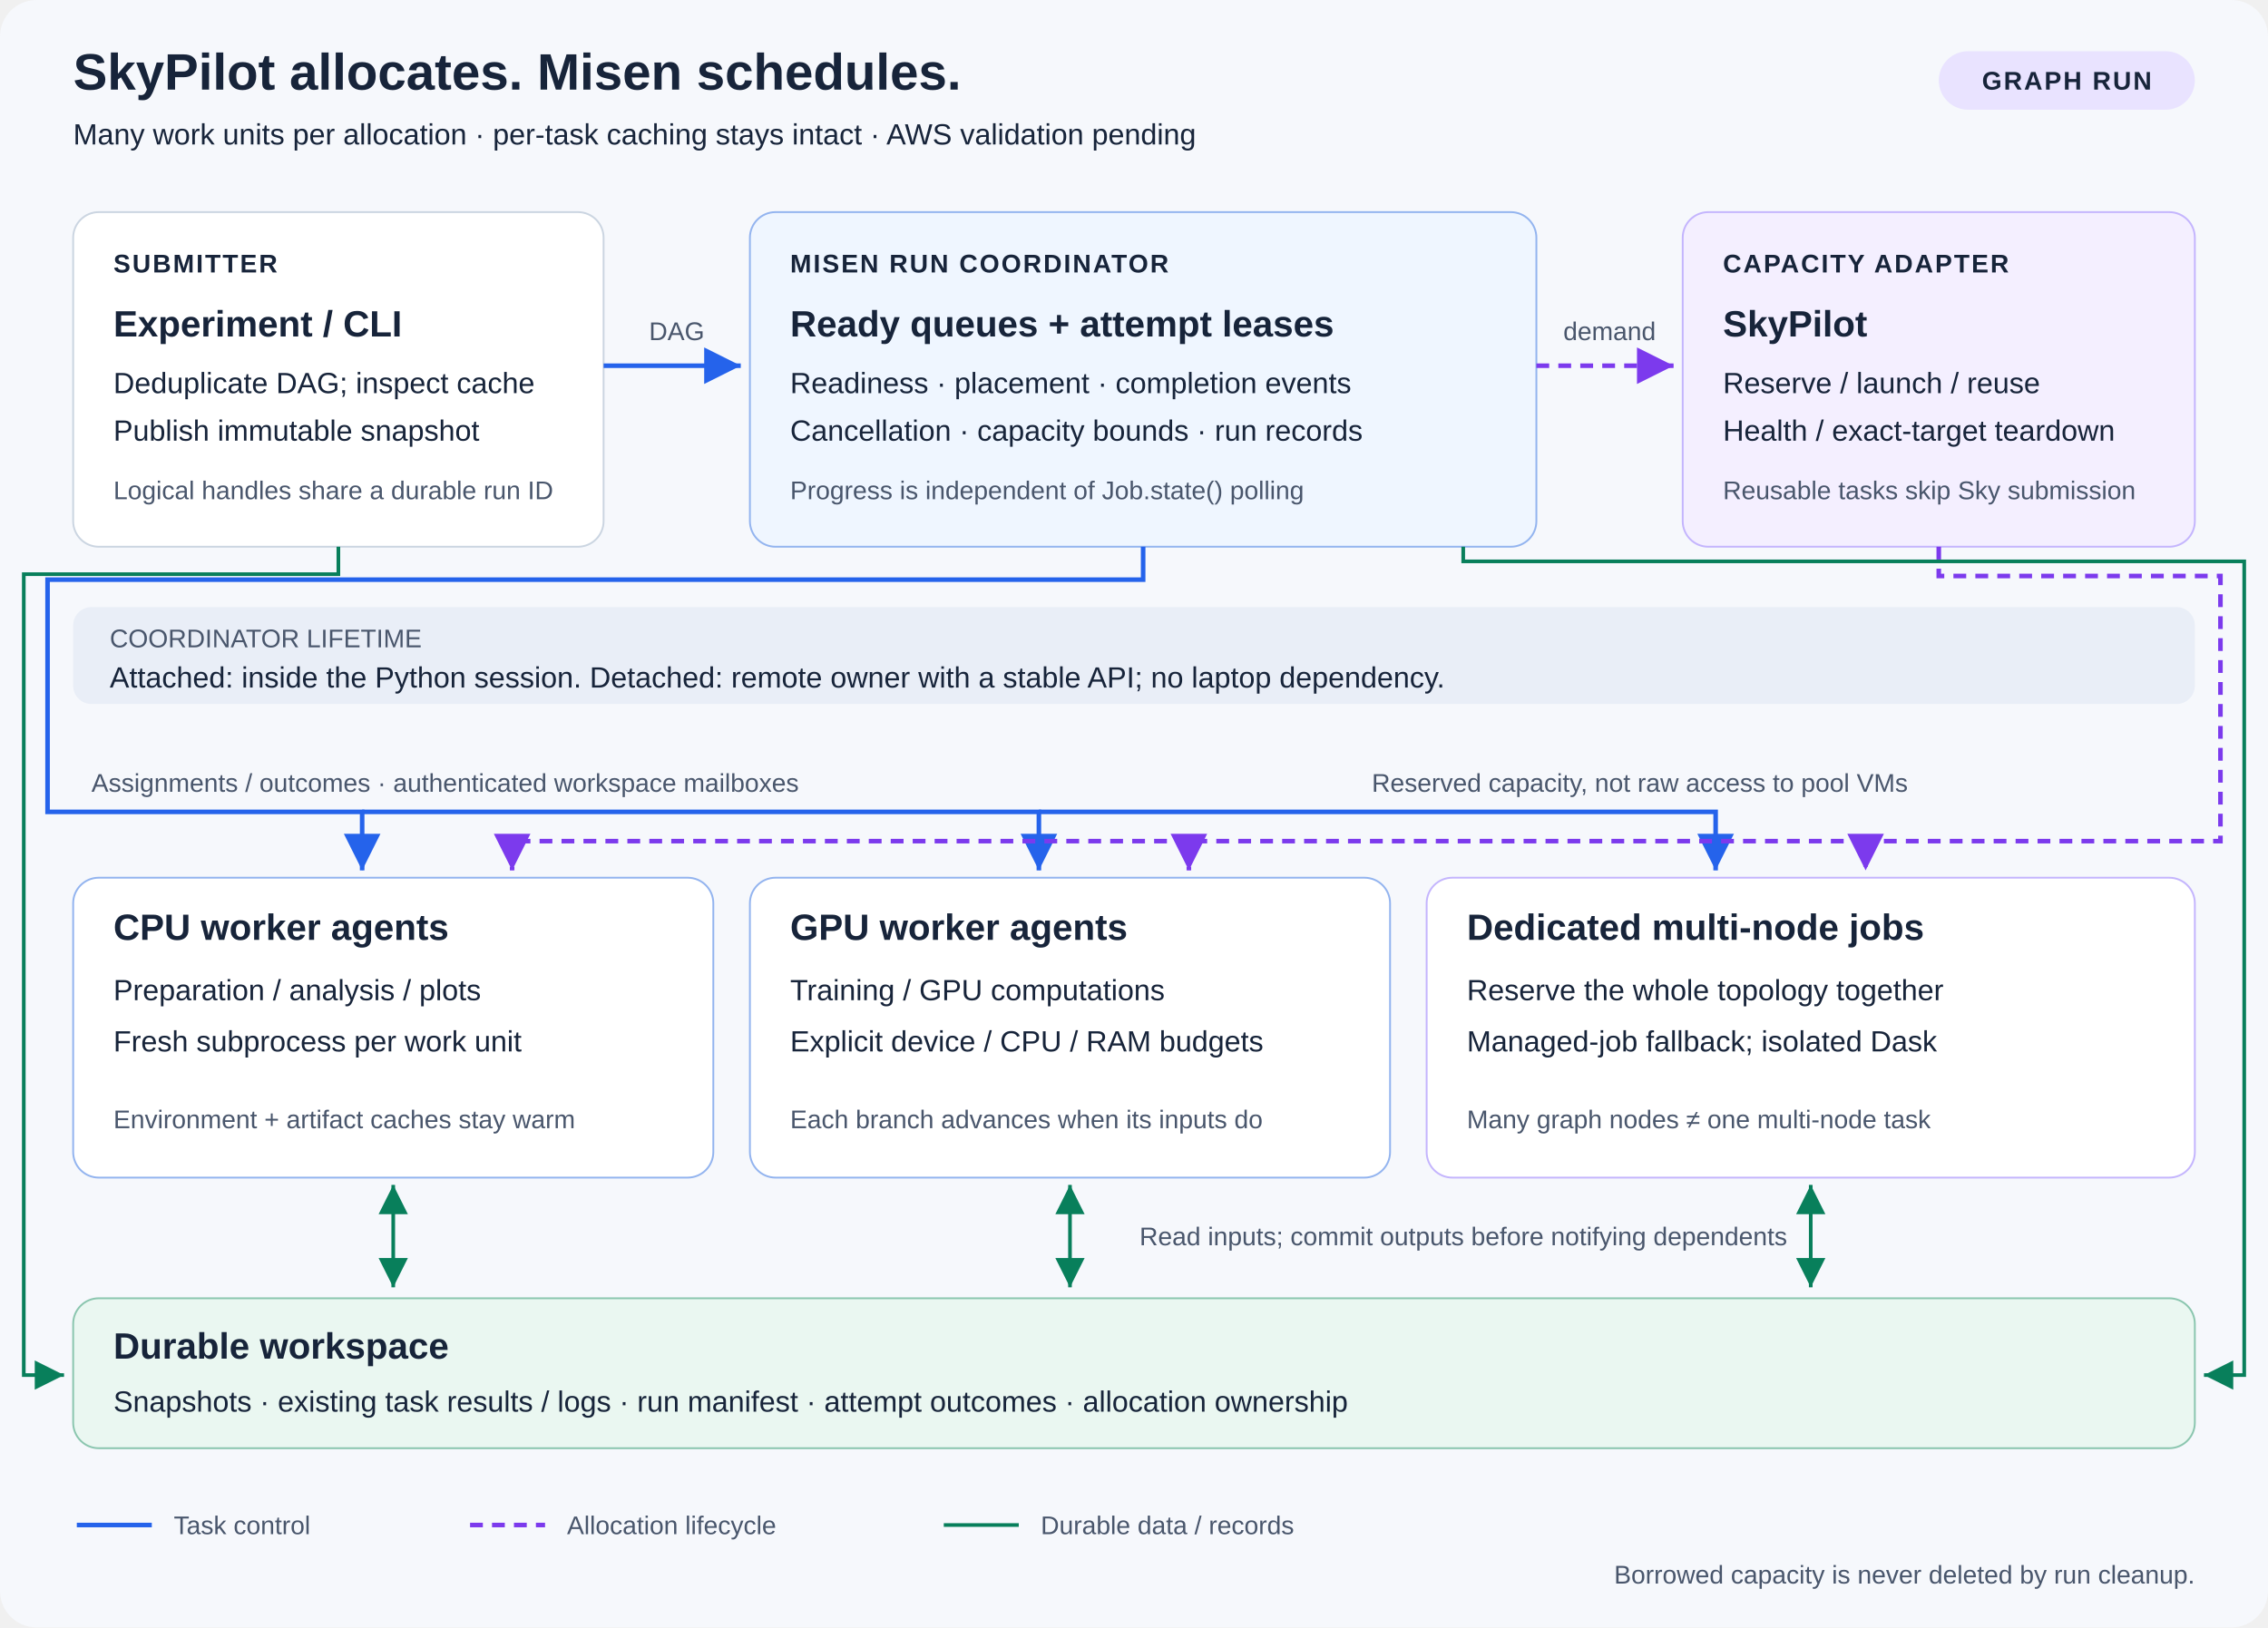
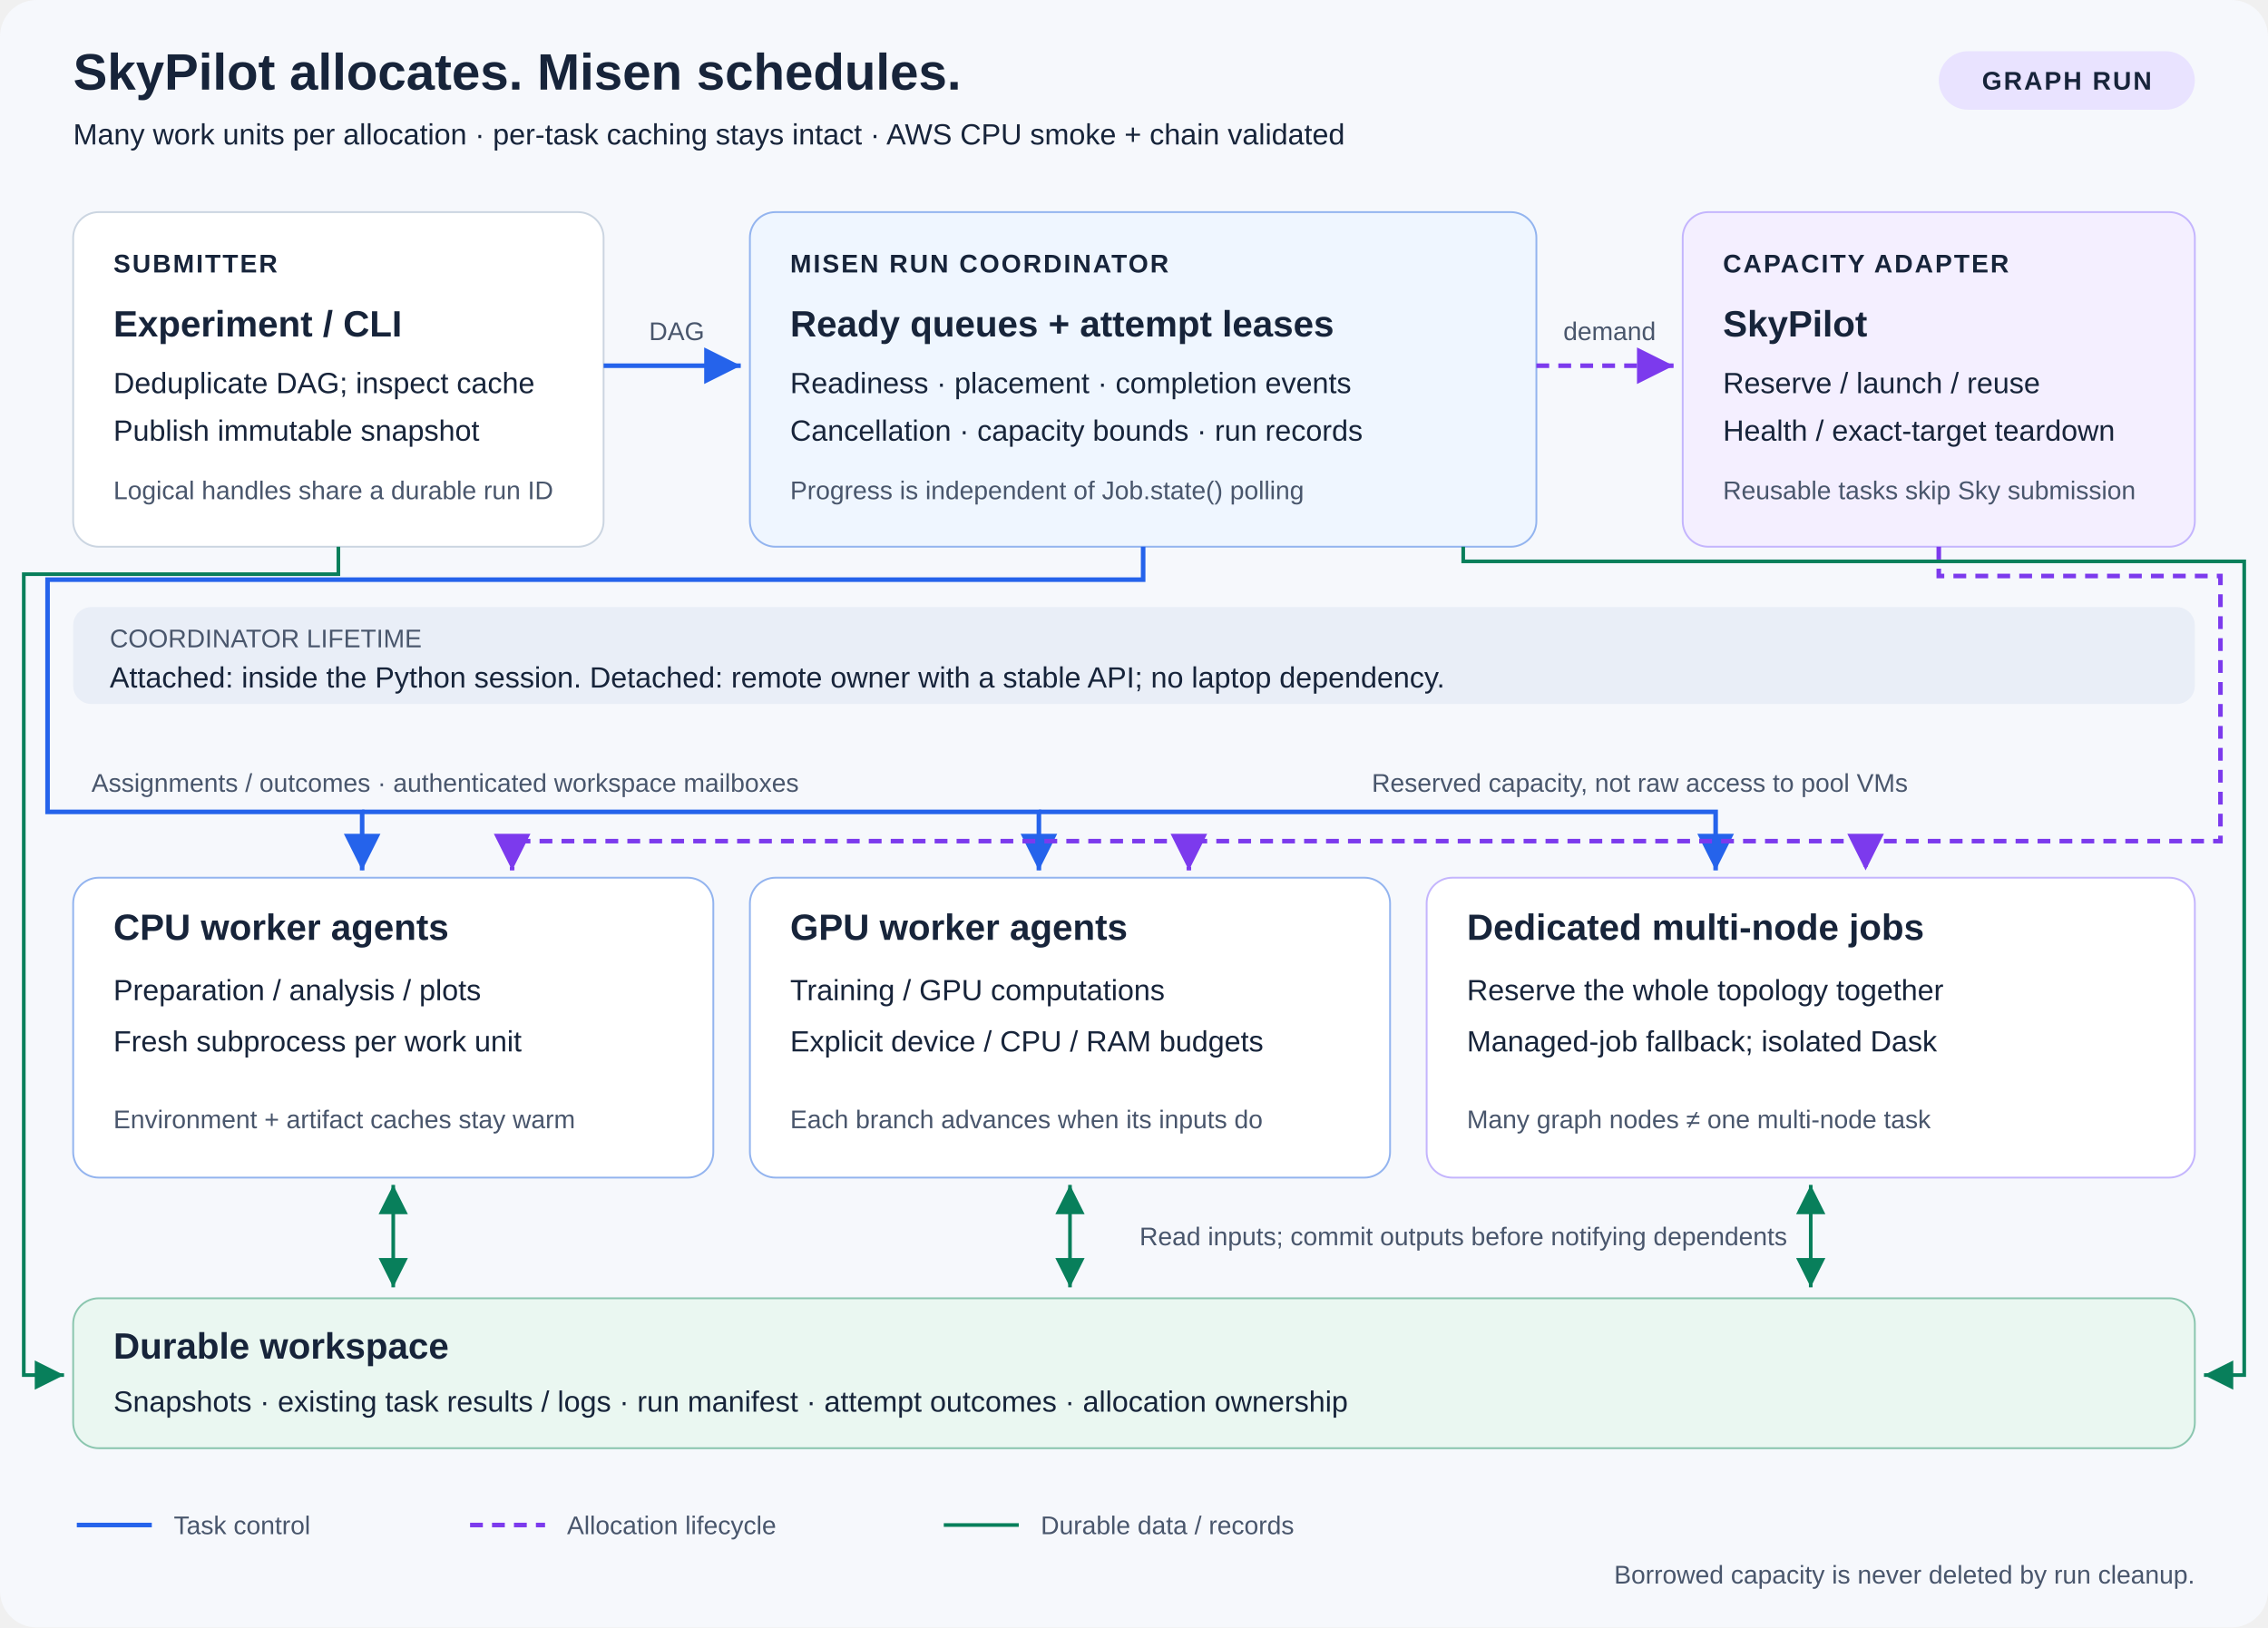
<svg xmlns="http://www.w3.org/2000/svg" width="1240" height="890" viewBox="0 0 1240 890" role="img" aria-labelledby="title desc">
  <defs>
    <marker id="blue" markerWidth="9" markerHeight="9" refX="8" refY="4" orient="auto-start-reverse">
      <path d="M0 0L8 4L0 8Z" fill="#2563eb" />
    </marker>
    <marker id="purple" markerWidth="9" markerHeight="9" refX="8" refY="4" orient="auto-start-reverse">
      <path d="M0 0L8 4L0 8Z" fill="#7c3aed" />
    </marker>
    <marker id="green" markerWidth="9" markerHeight="9" refX="8" refY="4" orient="auto-start-reverse">
      <path d="M0 0L8 4L0 8Z" fill="#087f5b" />
    </marker>
    <style>
      text { font-family: Arial, Helvetica, sans-serif; fill: #17243a; }
      .heading { font-size: 28px; font-weight: 700; }
      .title { font-size: 20px; font-weight: 700; }
      .body { font-size: 16px; }
      .small { font-size: 14px; fill: #49566c; }
      .label { font-size: 14px; font-weight: 700; letter-spacing: 1px; }
      .schedule { fill: none; stroke: #2563eb; stroke-width: 2.5; }
      .capacity { fill: none; stroke: #7c3aed; stroke-width: 2.5; stroke-dasharray: 7 5; }
      .data { fill: none; stroke: #087f5b; stroke-width: 2; }
    </style>
  </defs>
  <rect width="1240" height="890" rx="20" fill="#f6f8fc" />
  <text x="40" y="49" class="heading">SkyPilot allocates. Misen schedules.</text>
-   <text x="40" y="79" class="body">Many work units per allocation · per-task caching stays intact · AWS validation pending</text>
+   <text x="40" y="79" class="body">Many work units per allocation · per-task caching stays intact · AWS CPU smoke + chain validated</text>
  <rect x="1060" y="28" width="140" height="32" rx="16" fill="#e9e3ff" />
  <text x="1130" y="49" text-anchor="middle" class="label" fill="#5b21b6">GRAPH RUN</text>
  <rect x="40" y="116" width="290" height="183" rx="14" fill="#fff" stroke="#cbd5e1" />
  <text x="62" y="149" class="label">SUBMITTER</text>
  <text x="62" y="184" class="title">Experiment / CLI</text>
  <text x="62" y="215" class="body">Deduplicate DAG; inspect cache</text>
  <text x="62" y="241" class="body">Publish immutable snapshot</text>
  <text x="62" y="273" class="small">Logical handles share a durable run ID</text>
  <rect x="410" y="116" width="430" height="183" rx="14" fill="#eff6ff" stroke="#93b4ef" />
  <text x="432" y="149" class="label">MISEN RUN COORDINATOR</text>
  <text x="432" y="184" class="title">Ready queues + attempt leases</text>
  <text x="432" y="215" class="body">Readiness · placement · completion events</text>
  <text x="432" y="241" class="body">Cancellation · capacity bounds · run records</text>
  <text x="432" y="273" class="small">Progress is independent of Job.state() polling</text>
  <path d="M330 200H405" class="schedule" marker-end="url(#blue)" />
  <text x="370" y="186" text-anchor="middle" class="small">DAG</text>
  <rect x="920" y="116" width="280" height="183" rx="14" fill="#f4efff" stroke="#c4b5fd" />
  <text x="942" y="149" class="label">CAPACITY ADAPTER</text>
  <text x="942" y="184" class="title">SkyPilot</text>
  <text x="942" y="215" class="body">Reserve / launch / reuse</text>
  <text x="942" y="241" class="body">Health / exact-target teardown</text>
  <text x="942" y="273" class="small">Reusable tasks skip Sky submission</text>
  <path d="M840 200H915" class="capacity" marker-end="url(#purple)" />
  <text x="880" y="186" text-anchor="middle" class="small">demand</text>
  <rect x="40" y="332" width="1160" height="53" rx="10" fill="#e9eef7" />
  <text x="60" y="354" class="small">COORDINATOR LIFETIME</text>
  <text x="60" y="376" class="body">Attached: inside the Python session. Detached: remote owner with a stable API; no laptop dependency.</text>
  <path d="M625 299V317H26V444H198V476" class="schedule" marker-end="url(#blue)" />
  <path d="M198 444H568V476" class="schedule" marker-end="url(#blue)" />
  <path d="M568 444H938V476" class="schedule" marker-end="url(#blue)" />
  <text x="50" y="433" class="small">Assignments / outcomes · authenticated workspace mailboxes</text>
  <path d="M1060 299V315H1214V460H1020V476" class="capacity" marker-end="url(#purple)" />
  <path d="M1020 460H650V476" class="capacity" marker-end="url(#purple)" />
  <path d="M650 460H280V476" class="capacity" marker-end="url(#purple)" />
  <text x="750" y="433" class="small">Reserved capacity, not raw access to pool VMs</text>
  <rect x="40" y="480" width="350" height="164" rx="14" fill="#fff" stroke="#93b4ef" />
  <text x="62" y="514" class="title">CPU worker agents</text>
  <text x="62" y="547" class="body">Preparation / analysis / plots</text>
  <text x="62" y="575" class="body">Fresh subprocess per work unit</text>
  <text x="62" y="617" class="small">Environment + artifact caches stay warm</text>
  <rect x="410" y="480" width="350" height="164" rx="14" fill="#fff" stroke="#93b4ef" />
  <text x="432" y="514" class="title">GPU worker agents</text>
  <text x="432" y="547" class="body">Training / GPU computations</text>
  <text x="432" y="575" class="body">Explicit device / CPU / RAM budgets</text>
  <text x="432" y="617" class="small">Each branch advances when its inputs do</text>
  <rect x="780" y="480" width="420" height="164" rx="14" fill="#fff" stroke="#c4b5fd" />
  <text x="802" y="514" class="title">Dedicated multi-node jobs</text>
  <text x="802" y="547" class="body">Reserve the whole topology together</text>
  <text x="802" y="575" class="body">Managed-job fallback; isolated Dask</text>
  <text x="802" y="617" class="small">Many graph nodes ≠ one multi-node task</text>
  <path d="M215 648V704" class="data" marker-end="url(#green)" />
  <path d="M585 648V704" class="data" marker-end="url(#green)" />
  <path d="M990 648V704" class="data" marker-end="url(#green)" />
  <path d="M207 664L215 648L223 664ZM577 664L585 648L593 664ZM982 664L990 648L998 664Z" fill="#087f5b" />
  <text x="623" y="681" class="small">Read inputs; commit outputs before notifying dependents</text>
  <rect x="40" y="710" width="1160" height="82" rx="14" fill="#eaf7f1" stroke="#8bc6af" />
  <text x="62" y="743" class="title">Durable workspace</text>
  <text x="62" y="772" class="body">Snapshots · existing task results / logs · run manifest · attempt outcomes · allocation ownership</text>
  <path d="M185 299V314H13V752H35" class="data" marker-end="url(#green)" />
  <path d="M800 299V307H1227V752H1205" class="data" marker-end="url(#green)" />
  <path d="M42 834H83" class="schedule" />
  <text x="95" y="839" class="small">Task control</text>
  <path d="M257 834H298" class="capacity" />
  <text x="310" y="839" class="small">Allocation lifecycle</text>
  <path d="M516 834H557" class="data" />
  <text x="569" y="839" class="small">Durable data / records</text>
  <text x="1200" y="866" text-anchor="end" class="small">Borrowed capacity is never deleted by run cleanup.</text>
</svg>
